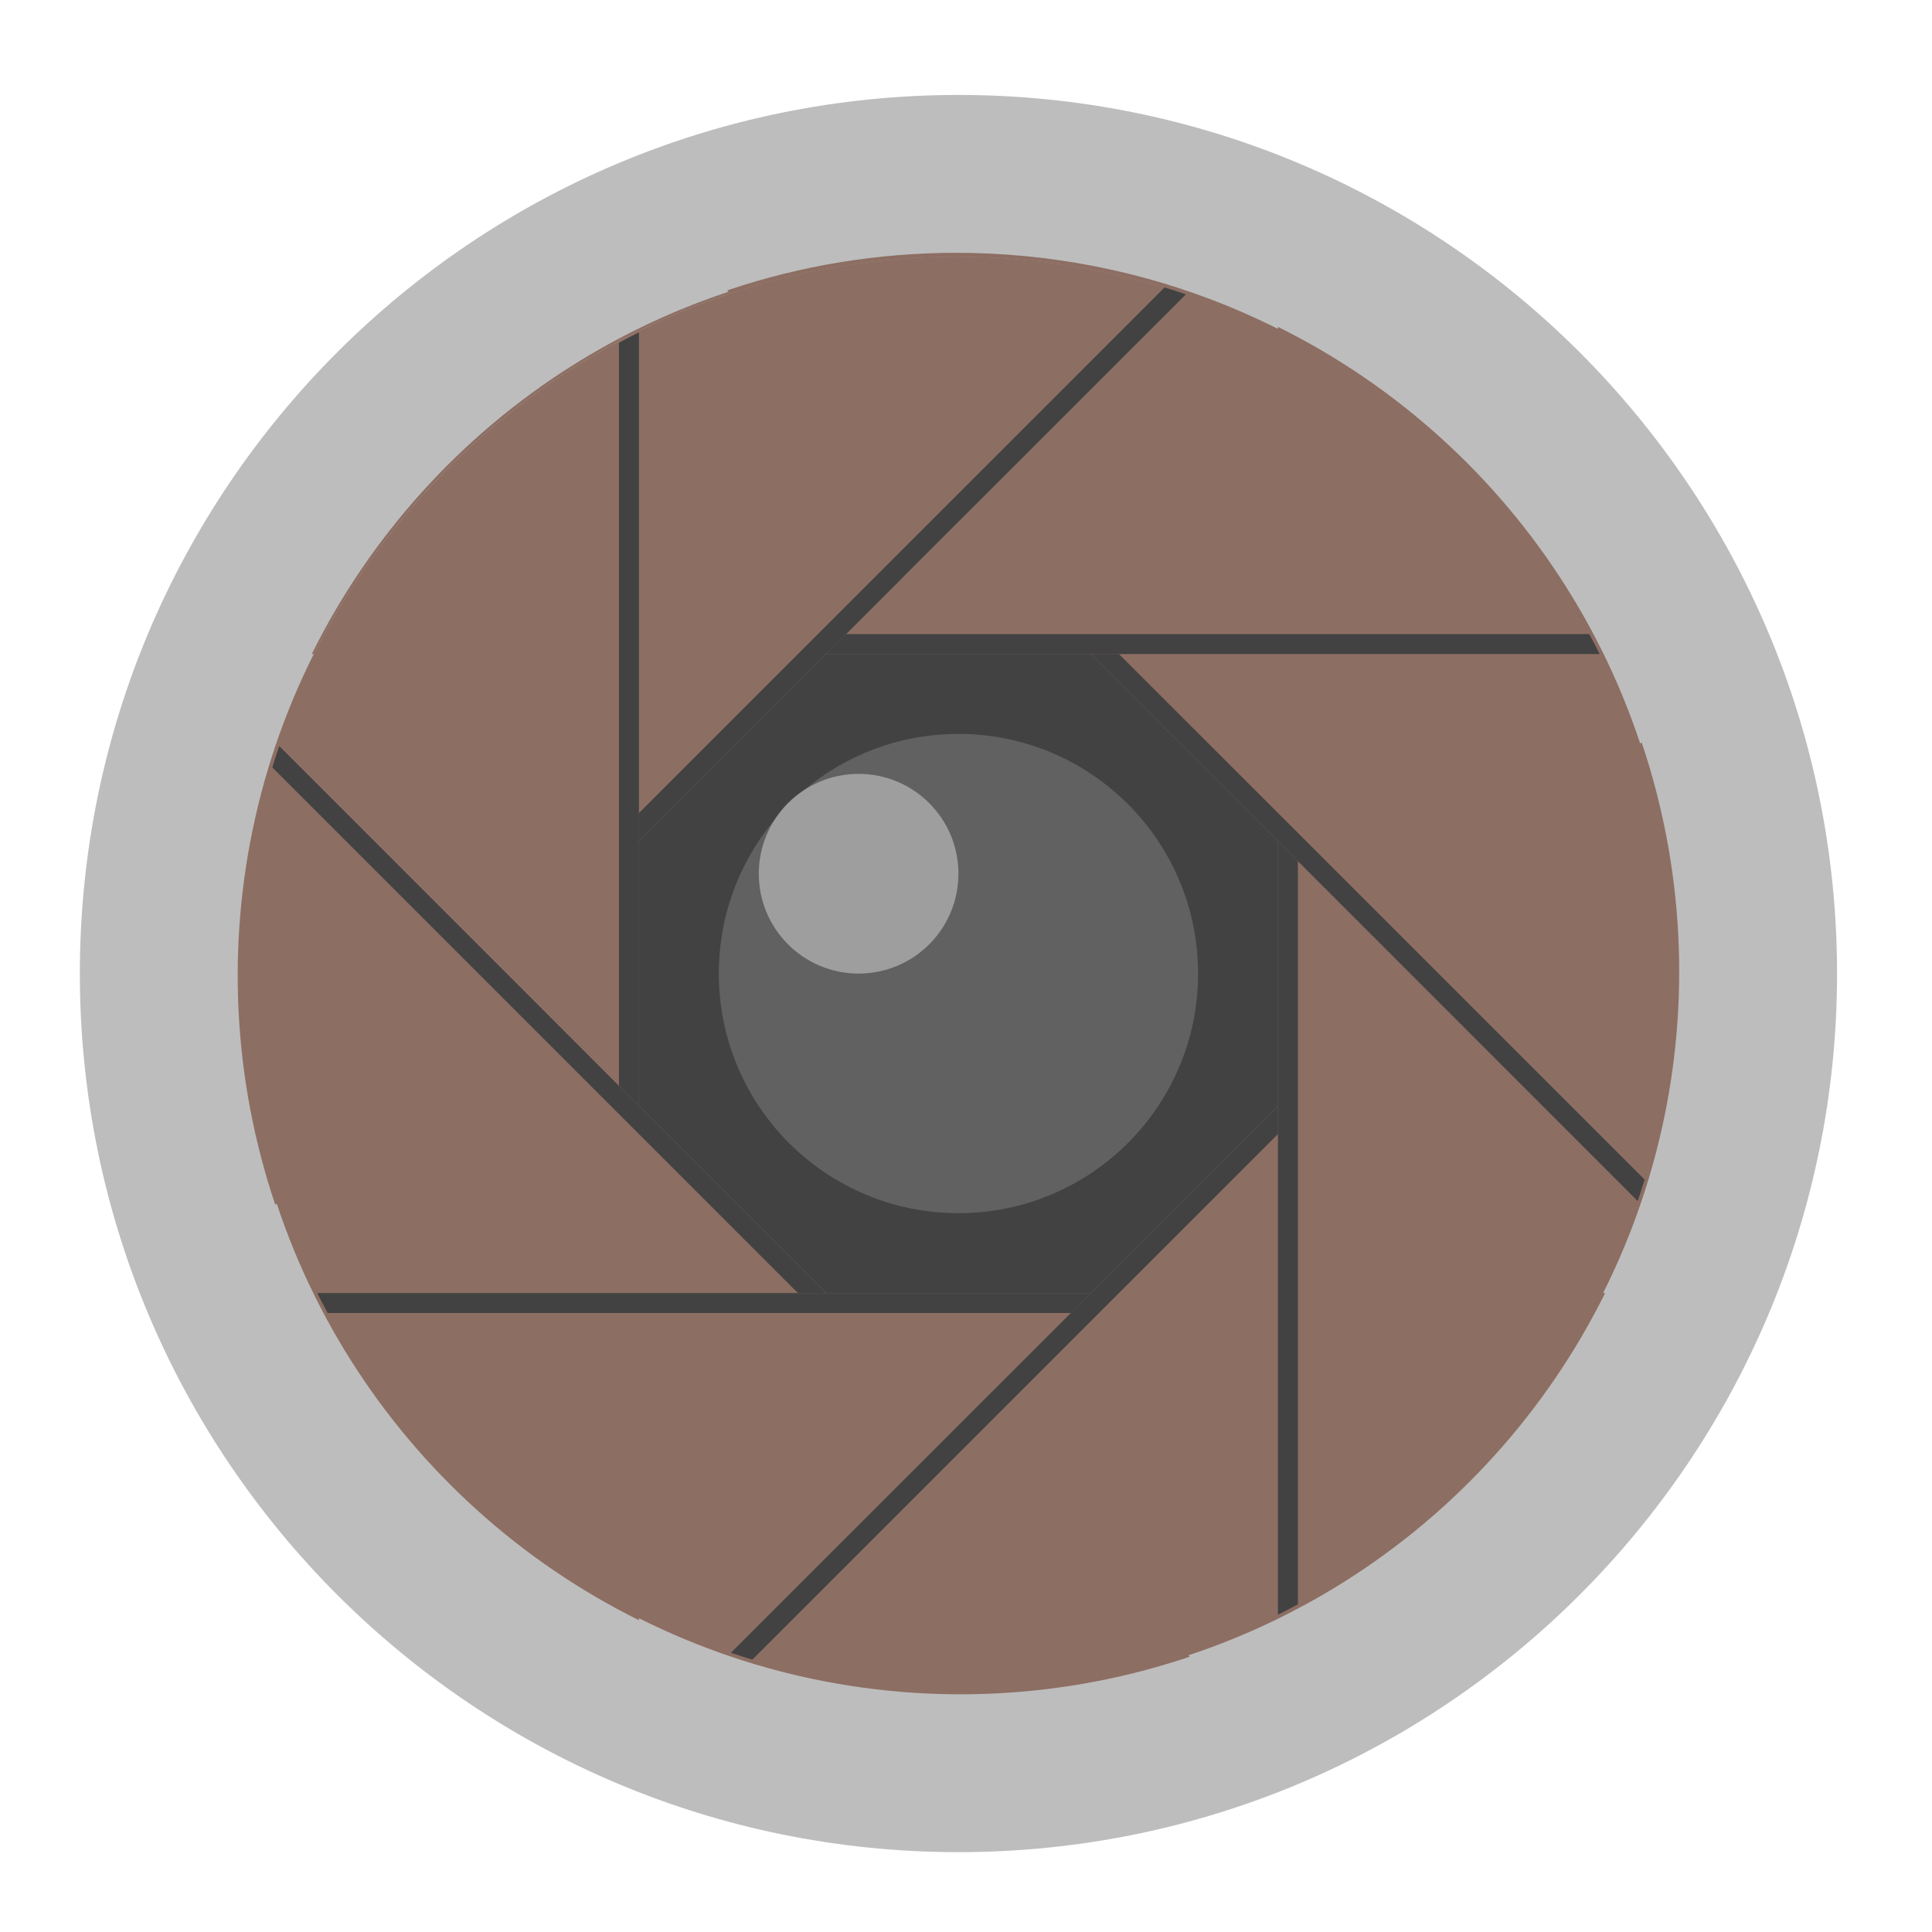
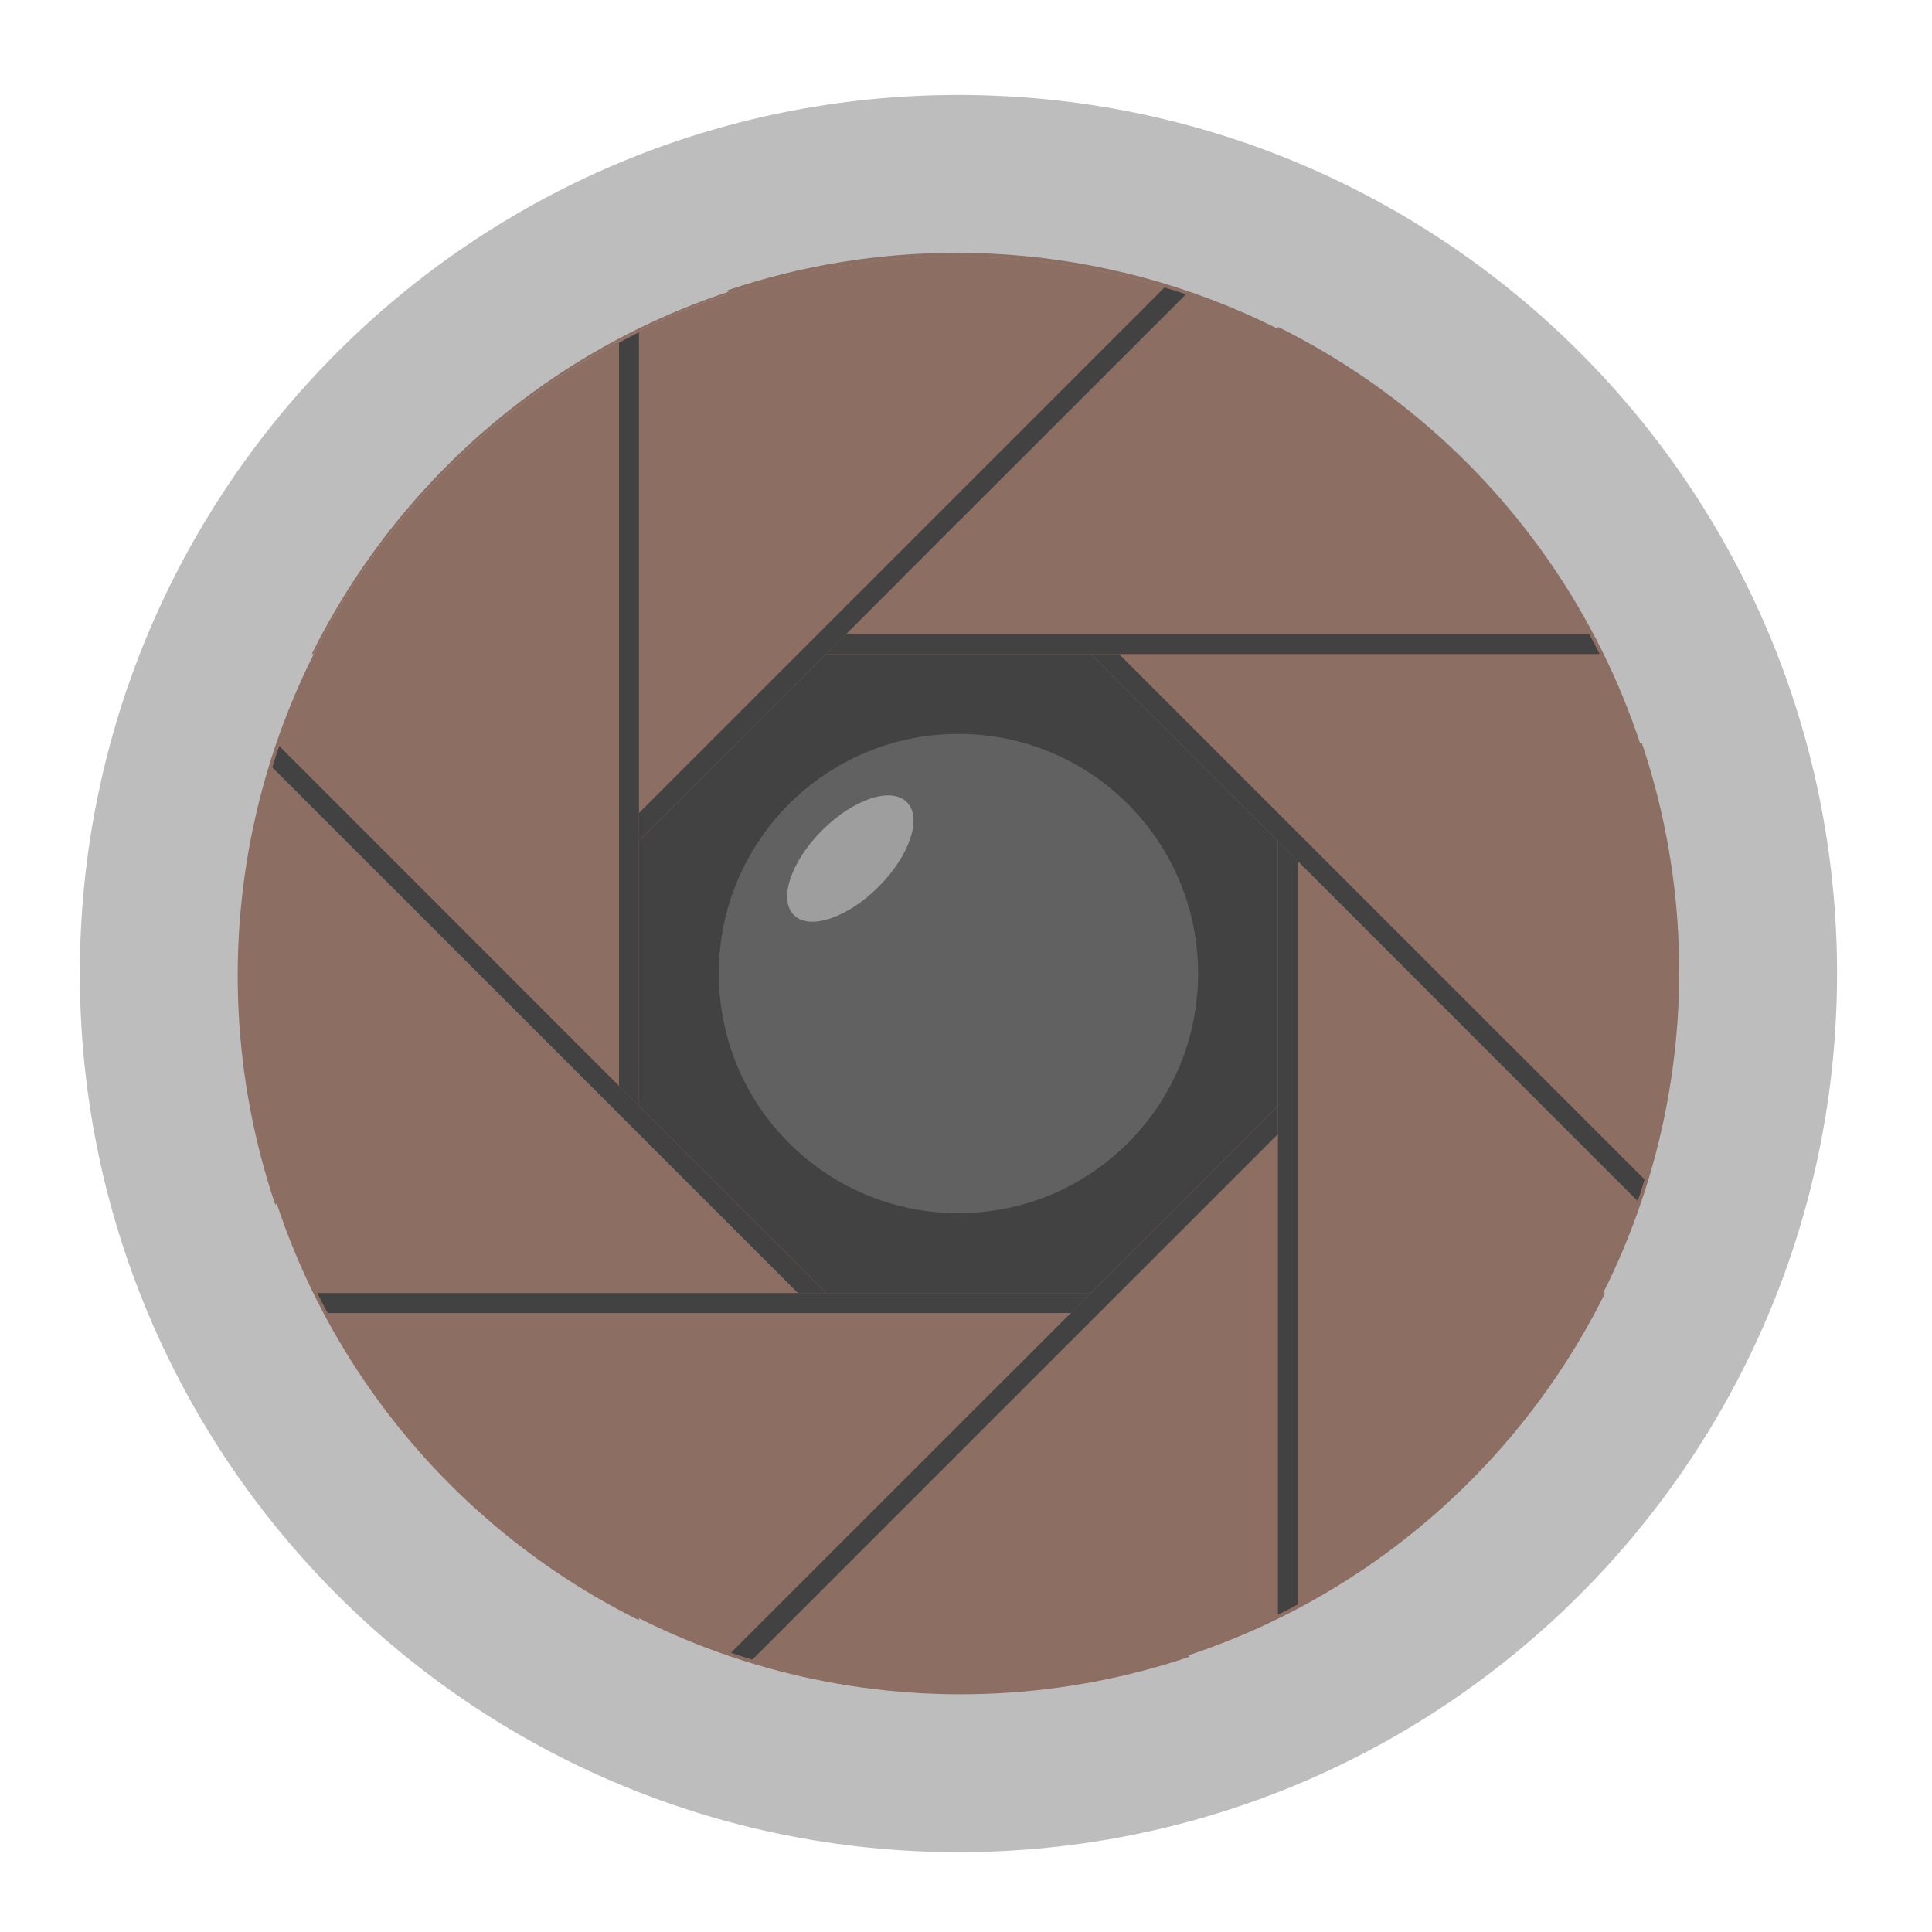
<svg xmlns="http://www.w3.org/2000/svg" width="48px" height="48px" viewBox="0 0 48 48" version="1.1">
  <g id="surface1">
    <path style=" stroke:none;fill-rule:nonzero;fill:rgb(74.118%,74.118%,74.118%);fill-opacity:1;" d="M 23.812 2.359 C 35.867 2.359 45.641 12.133 45.641 24.188 C 45.641 36.242 35.867 46.016 23.812 46.016 C 11.758 46.016 1.984 36.242 1.984 24.188 C 1.984 12.133 11.758 2.359 23.812 2.359 Z M 23.812 2.359 " />
    <path style=" stroke:none;fill-rule:nonzero;fill:rgb(25.882%,25.882%,25.882%);fill-opacity:1;" d="M 23.812 14.266 C 29.293 14.266 33.734 18.707 33.734 24.188 C 33.734 29.668 29.293 34.109 23.812 34.109 C 18.332 34.109 13.891 29.668 13.891 24.188 C 13.891 18.707 18.332 14.266 23.812 14.266 Z M 23.812 14.266 " />
    <path style=" stroke:none;fill-rule:nonzero;fill:rgb(55.294%,43.137%,38.824%);fill-opacity:1;" d="M 11.148 11.617 C 6.176 16.59 4.742 23.719 6.84 29.934 L 29.465 7.312 C 23.246 5.211 16.117 6.648 11.148 11.617 Z M 11.148 11.617 " />
    <path style=" stroke:none;fill-rule:nonzero;fill:rgb(55.294%,43.137%,38.824%);fill-opacity:1;" d="M 5.969 24.254 C 5.969 31.285 9.996 37.34 15.875 40.254 L 15.875 8.258 C 9.996 11.172 5.969 17.227 5.969 24.254 Z M 5.969 24.254 " />
    <path style=" stroke:none;fill-rule:nonzero;fill:rgb(55.294%,43.137%,38.824%);fill-opacity:1;" d="M 11.242 36.852 C 16.215 41.824 23.344 43.258 29.559 41.16 L 6.938 18.535 C 4.836 24.754 6.273 31.883 11.242 36.852 Z M 11.242 36.852 " />
    <path style=" stroke:none;fill-rule:nonzero;fill:rgb(55.294%,43.137%,38.824%);fill-opacity:1;" d="M 23.879 42.031 C 30.91 42.031 36.965 38.004 39.879 32.125 L 7.883 32.125 C 10.797 38.004 16.852 42.031 23.879 42.031 Z M 23.879 42.031 " />
    <path style=" stroke:none;fill-rule:nonzero;fill:rgb(55.294%,43.137%,38.824%);fill-opacity:1;" d="M 36.477 36.758 C 41.449 31.785 42.883 24.656 40.785 18.441 L 18.16 41.062 C 24.379 43.164 31.508 41.727 36.477 36.758 Z M 36.477 36.758 " />
    <path style=" stroke:none;fill-rule:nonzero;fill:rgb(55.294%,43.137%,38.824%);fill-opacity:1;" d="M 41.656 24.121 C 41.656 17.09 37.629 11.035 31.75 8.121 L 31.75 40.117 C 37.629 37.203 41.656 31.148 41.656 24.121 Z M 41.656 24.121 " />
    <path style=" stroke:none;fill-rule:nonzero;fill:rgb(55.294%,43.137%,38.824%);fill-opacity:1;" d="M 23.762 6.281 C 21.836 6.281 19.91 6.59 18.066 7.215 L 18.137 7.289 C 21.809 6.066 25.797 6.074 29.465 7.312 L 23.812 12.961 L 40.688 29.84 C 42.789 23.621 41.352 16.492 36.383 11.523 C 32.887 8.027 28.324 6.281 23.762 6.281 Z M 23.762 6.281 " />
    <path style=" stroke:none;fill-rule:nonzero;fill:rgb(55.294%,43.137%,38.824%);fill-opacity:1;" d="M 23.746 6.344 C 16.715 6.344 10.66 10.371 7.746 16.25 L 7.797 16.25 C 8.633 14.582 9.75 13.016 11.148 11.617 C 16.117 6.648 23.246 5.211 29.465 7.312 L 20.523 16.25 L 39.742 16.25 C 36.828 10.371 30.773 6.344 23.746 6.344 Z M 23.746 6.344 " />
    <path style=" stroke:none;fill-rule:nonzero;fill:rgb(25.882%,25.882%,25.882%);fill-opacity:1;" d="M 21.02 15.754 L 20.523 16.25 L 39.742 16.25 C 39.66 16.082 39.574 15.918 39.484 15.754 Z M 21.02 15.754 " />
    <path style=" stroke:none;fill-rule:nonzero;fill:rgb(38.039%,38.039%,38.039%);fill-opacity:1;" d="M 23.812 18.234 C 27.102 18.234 29.766 20.898 29.766 24.188 C 29.766 27.477 27.102 30.141 23.812 30.141 C 20.523 30.141 17.859 27.477 17.859 24.188 C 17.859 20.898 20.523 18.234 23.812 18.234 Z M 23.812 18.234 " />
    <path style=" stroke:none;fill-rule:nonzero;fill:rgb(25.882%,25.882%,25.882%);fill-opacity:1;" d="M 15.875 20.199 L 15.875 20.898 L 29.465 7.312 C 29.285 7.25 29.109 7.195 28.934 7.141 Z M 15.875 20.199 " />
    <path style=" stroke:none;fill-rule:nonzero;fill:rgb(25.882%,25.882%,25.882%);fill-opacity:1;" d="M 15.379 26.98 L 15.875 27.477 L 15.875 8.258 C 15.707 8.34 15.543 8.426 15.379 8.516 Z M 15.379 26.98 " />
    <path style=" stroke:none;fill-rule:nonzero;fill:rgb(25.882%,25.882%,25.882%);fill-opacity:1;" d="M 19.824 32.125 L 20.523 32.125 L 6.938 18.535 C 6.875 18.715 6.82 18.891 6.766 19.066 Z M 19.824 32.125 " />
    <path style=" stroke:none;fill-rule:nonzero;fill:rgb(25.882%,25.882%,25.882%);fill-opacity:1;" d="M 26.605 32.621 L 27.102 32.125 L 7.883 32.125 C 7.965 32.293 8.051 32.457 8.141 32.621 Z M 26.605 32.621 " />
    <path style=" stroke:none;fill-rule:nonzero;fill:rgb(25.882%,25.882%,25.882%);fill-opacity:1;" d="M 31.75 28.176 L 31.75 27.477 L 18.16 41.062 C 18.34 41.125 18.516 41.18 18.691 41.234 Z M 31.75 28.176 " />
    <path style=" stroke:none;fill-rule:nonzero;fill:rgb(25.882%,25.882%,25.882%);fill-opacity:1;" d="M 32.246 21.395 L 31.75 20.898 L 31.75 40.117 C 31.918 40.035 32.082 39.949 32.246 39.859 Z M 32.246 21.395 " />
    <path style=" stroke:none;fill-rule:nonzero;fill:rgb(25.882%,25.882%,25.882%);fill-opacity:1;" d="M 27.801 16.25 L 27.102 16.25 L 40.688 29.84 C 40.75 29.66 40.805 29.484 40.859 29.305 Z M 27.801 16.25 " />
-     <path style=" stroke:none;fill-rule:nonzero;fill:rgb(61.961%,61.961%,61.961%);fill-opacity:1;" d="M 21.332 19.227 C 22.703 19.227 23.812 20.336 23.812 21.707 C 23.812 23.078 22.703 24.188 21.332 24.188 C 19.961 24.188 18.852 23.078 18.852 21.707 C 18.852 20.336 19.961 19.227 21.332 19.227 Z M 21.332 19.227 " />
+     <path style=" stroke:none;fill-rule:nonzero;fill:rgb(61.961%,61.961%,61.961%);fill-opacity:1;" d="M 22.531 19.93 C 22.918 20.316 22.602 21.258 21.828 22.031 C 21.055 22.809 20.109 23.121 19.723 22.734 C 19.336 22.348 19.648 21.406 20.426 20.629 C 21.199 19.855 22.141 19.539 22.531 19.93 Z M 22.531 19.93 " />
  </g>
</svg>
